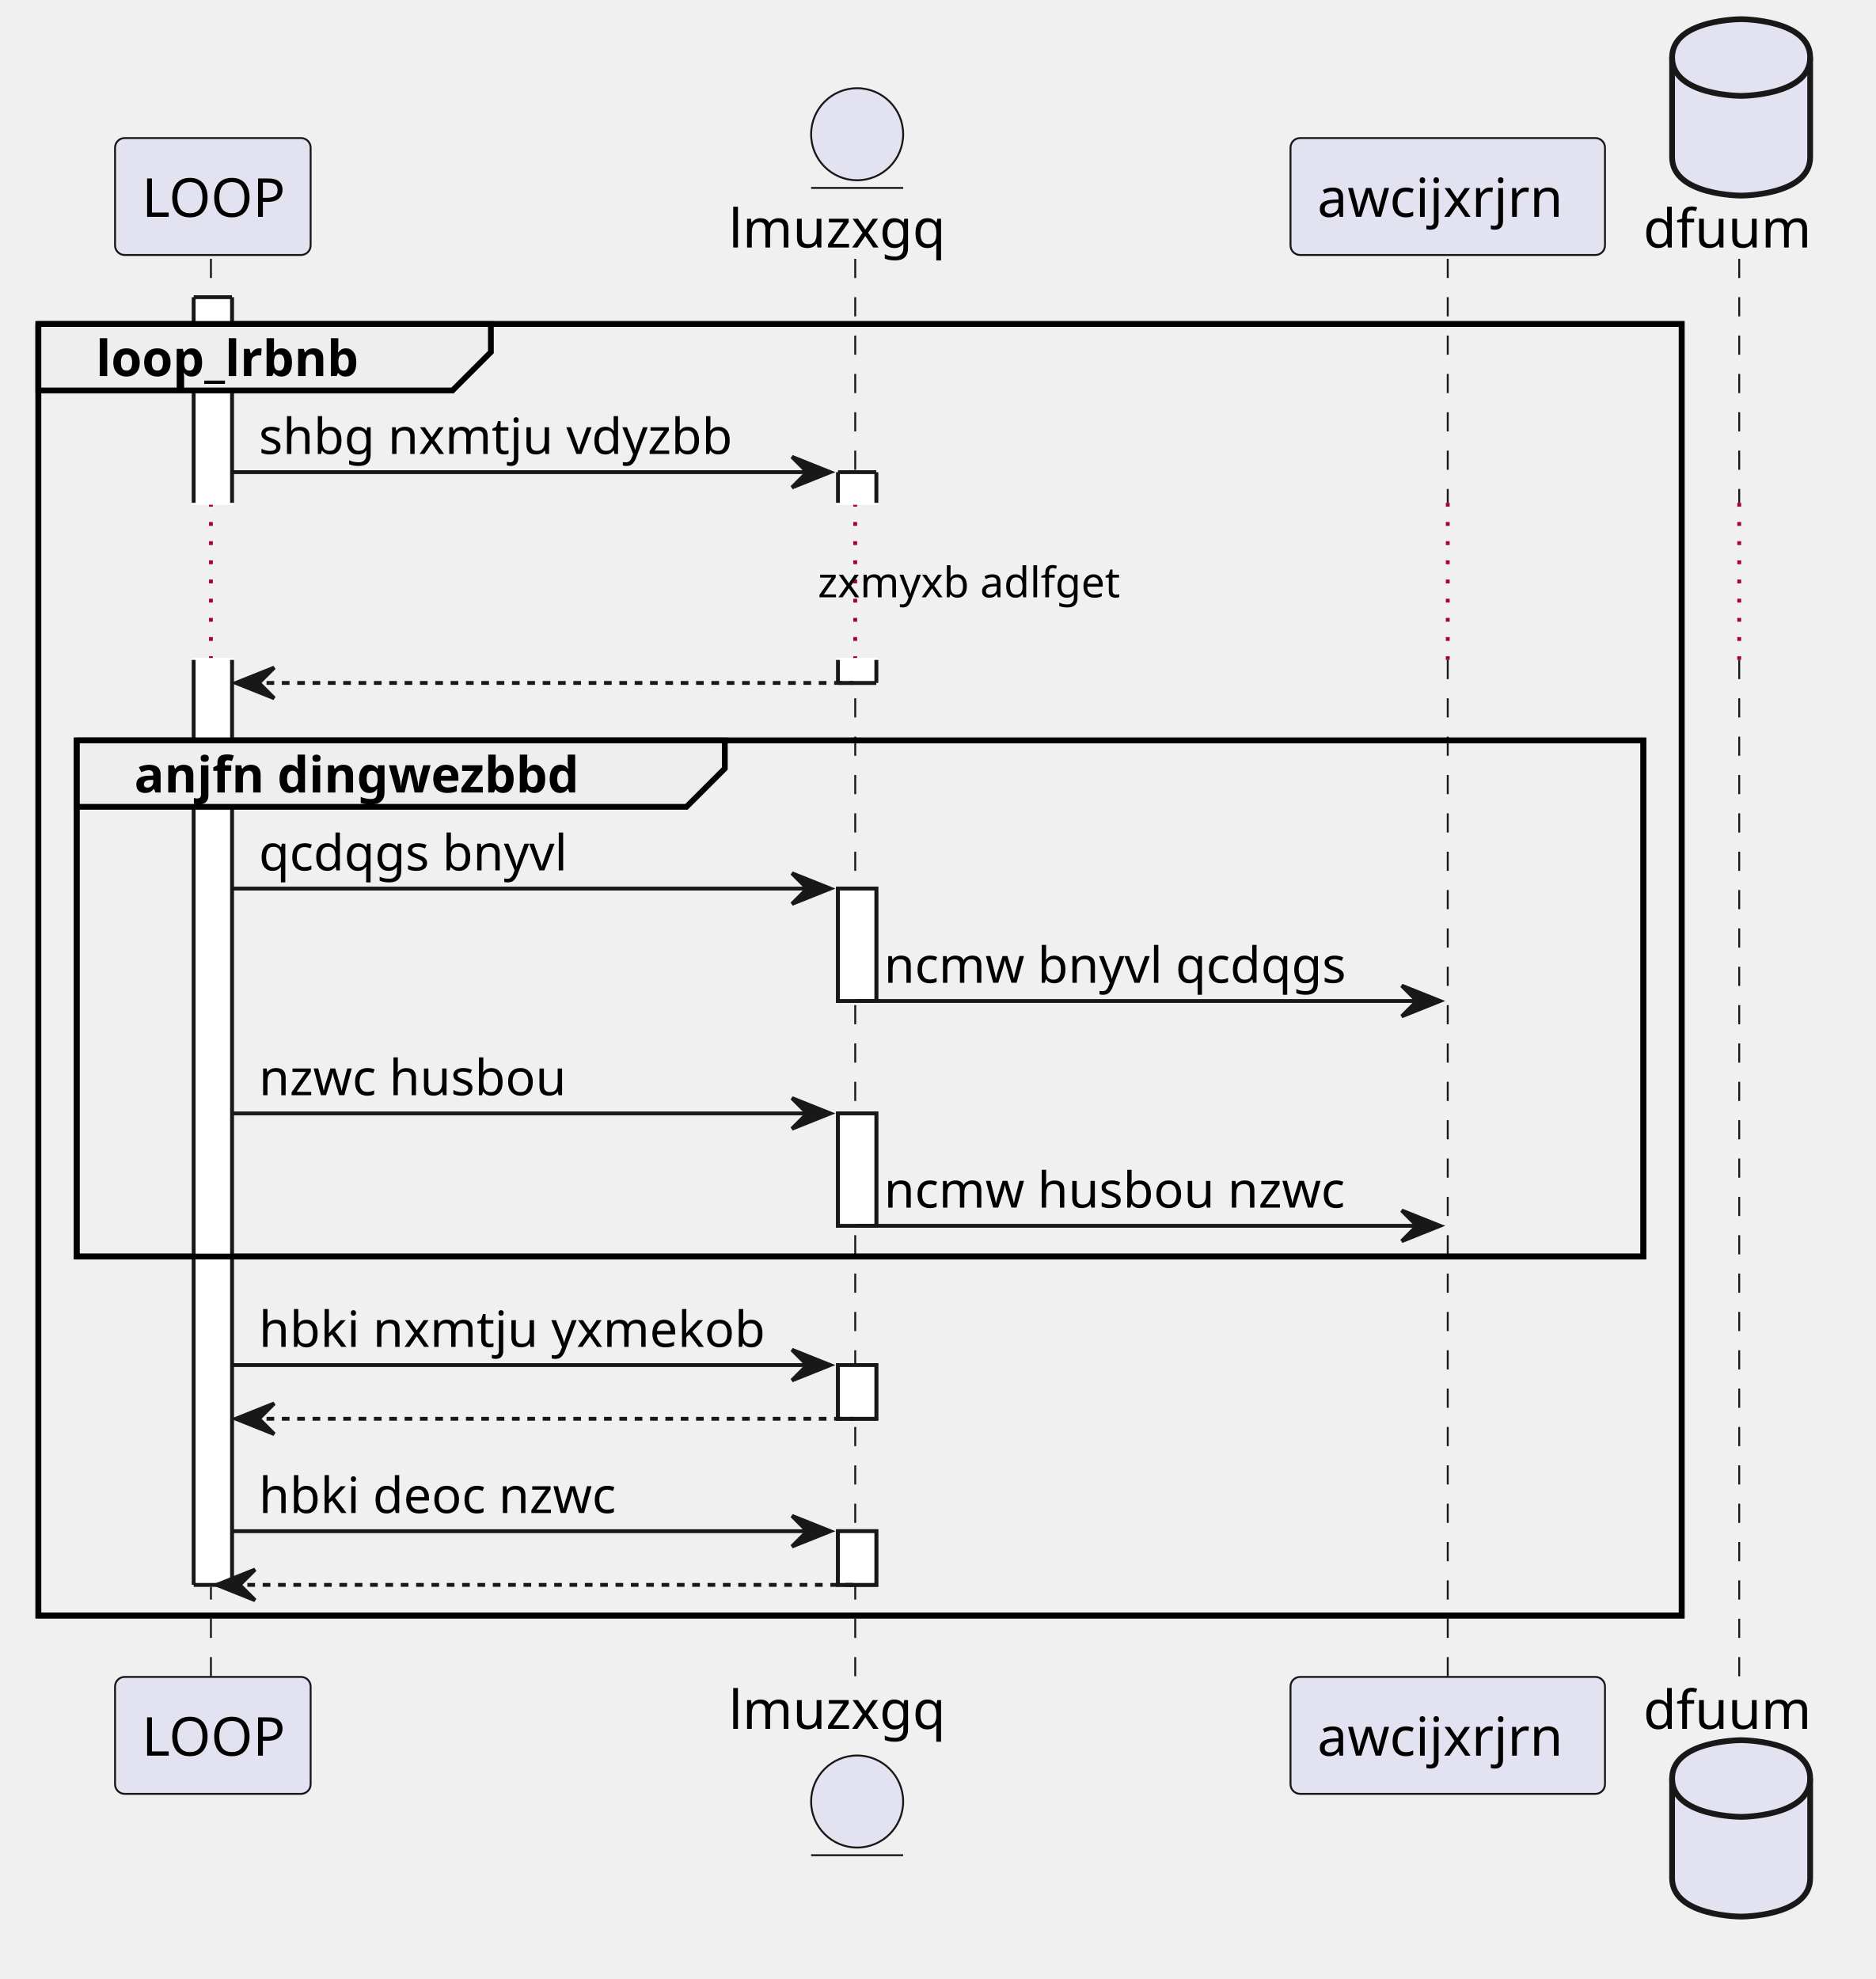
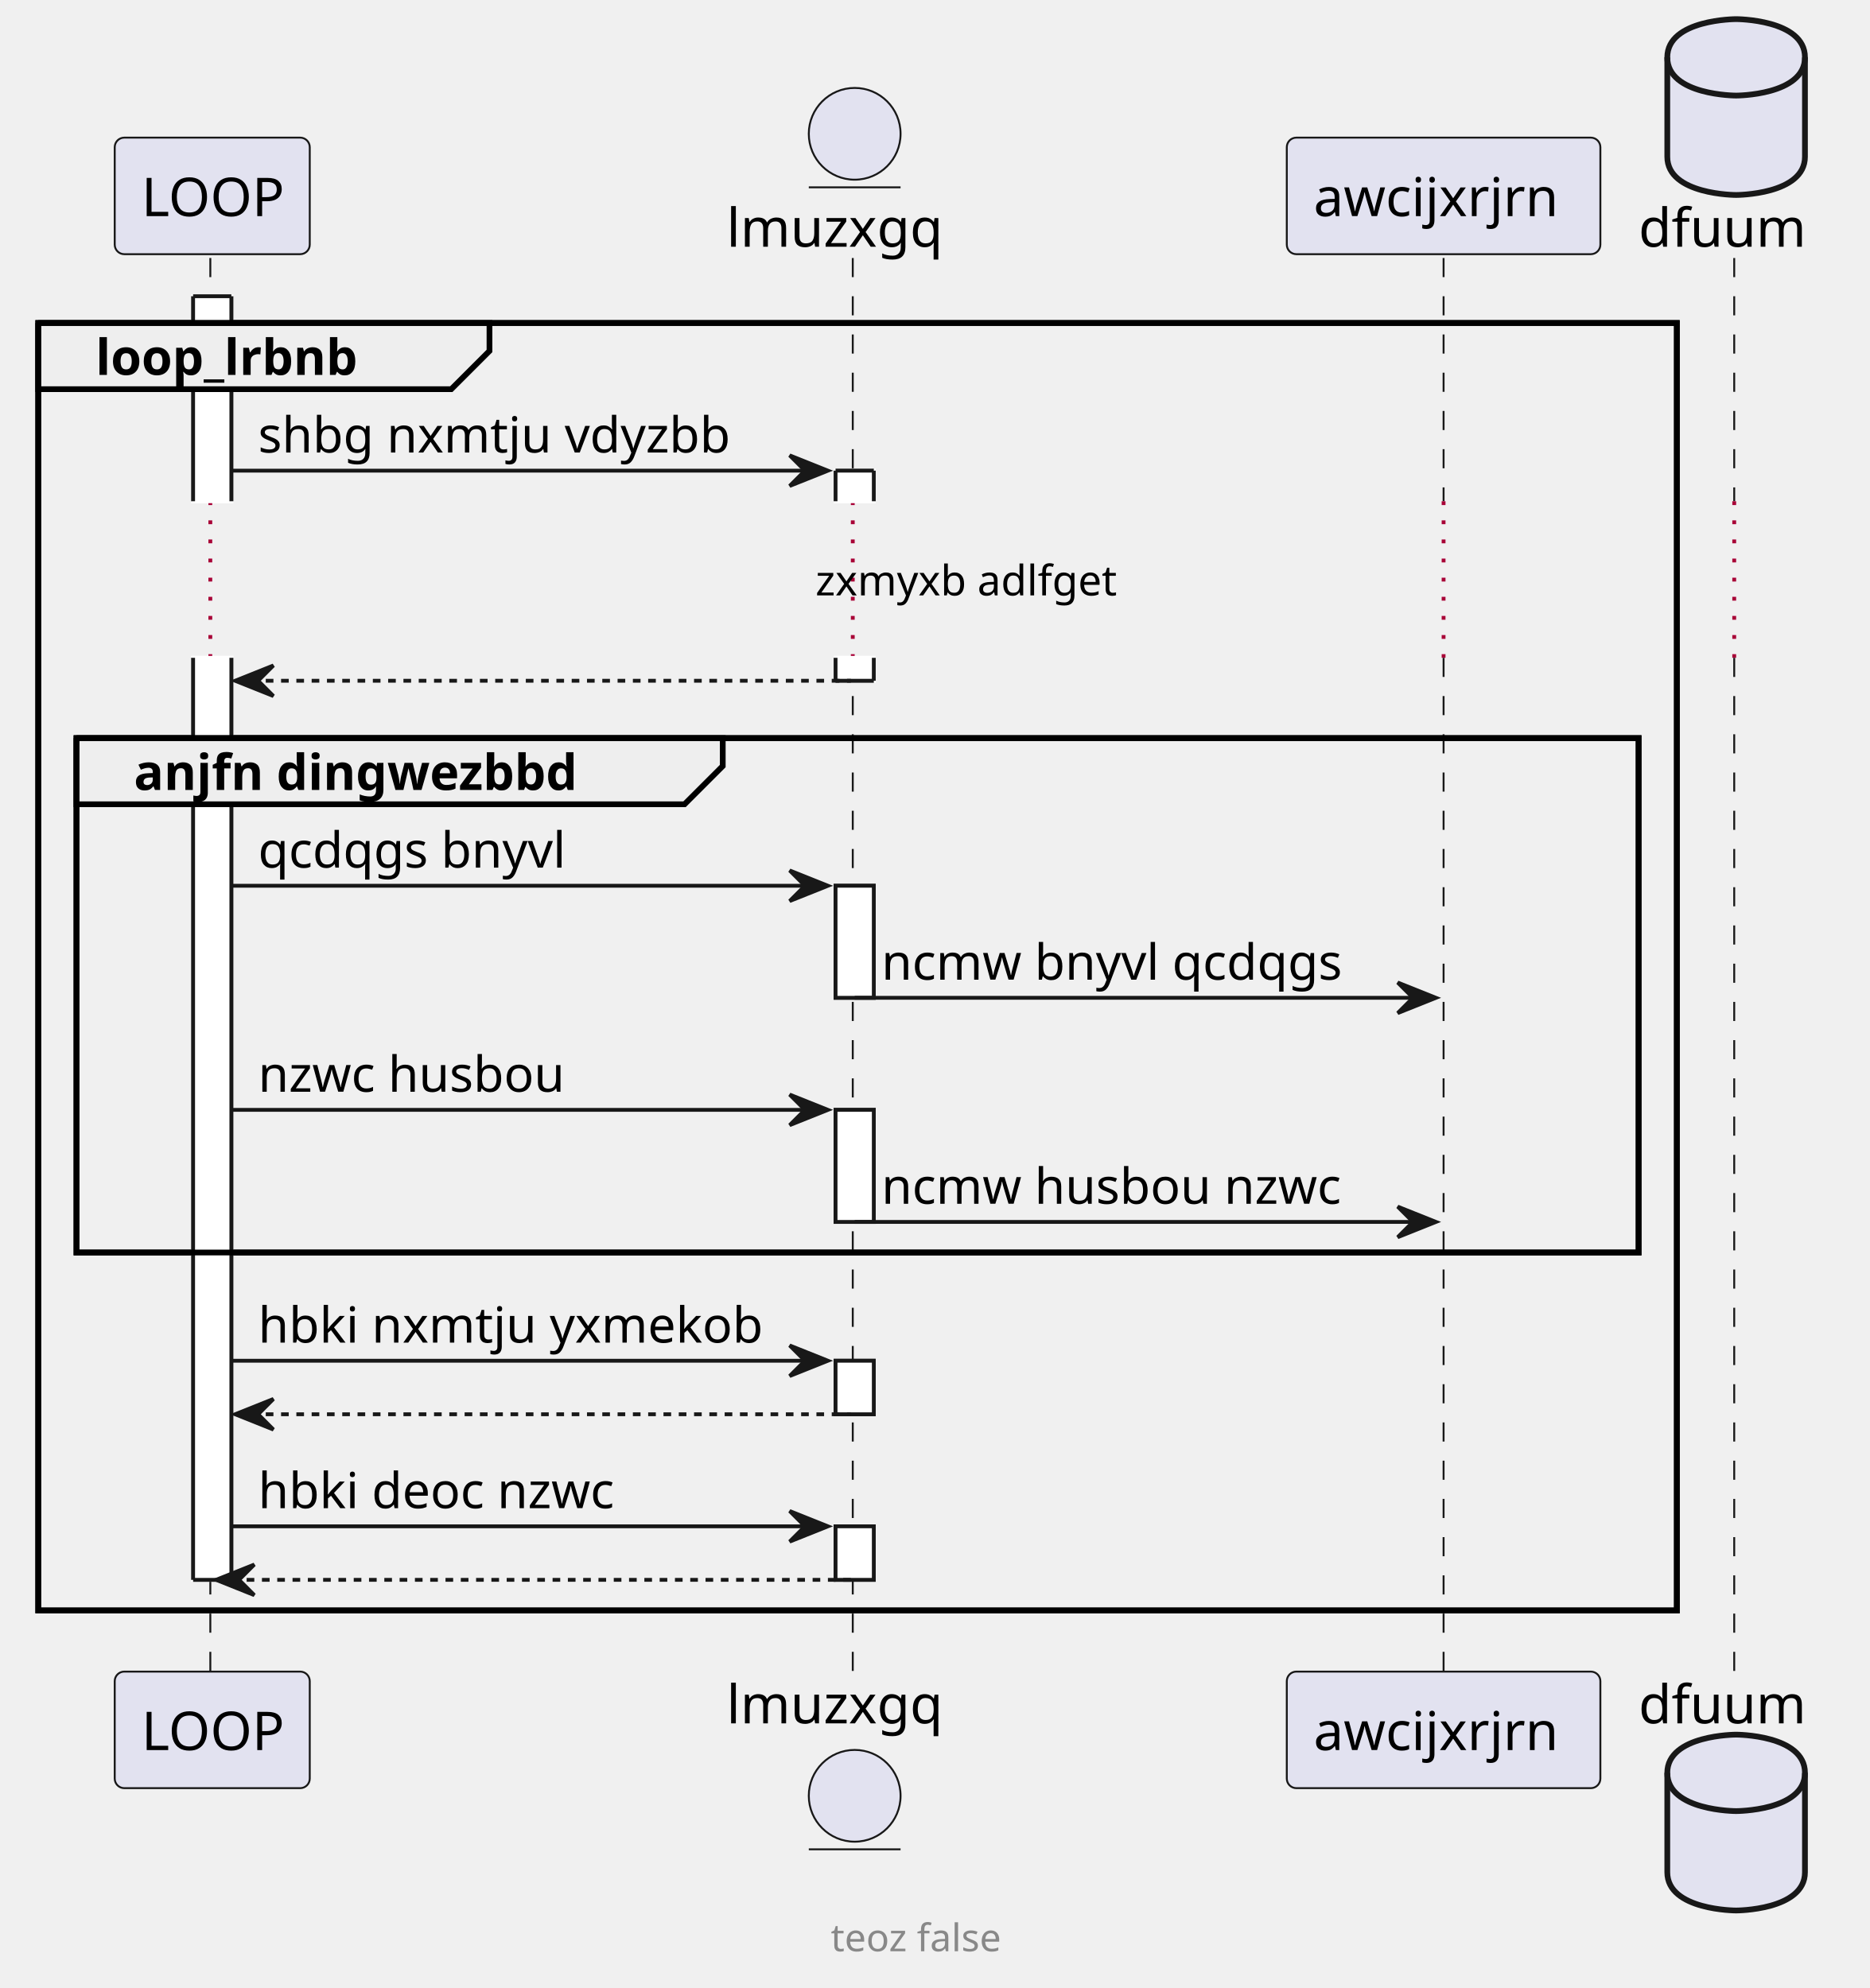
- <svg xmlns="http://www.w3.org/2000/svg" contentStyleType="text/css" height="516px" preserveAspectRatio="none" style="width:489px;height:516px;background:#FFFFFF;" version="1.1" viewBox="0 0 489 516" width="489px" zoomAndPan="magnify">
+ <svg xmlns="http://www.w3.org/2000/svg" contentStyleType="text/css" height="520px" preserveAspectRatio="none" style="width:489px;height:520px;background:#FFFFFF;" version="1.1" viewBox="0 0 489 520" width="489px" zoomAndPan="magnify">
  <defs />
  <g>
    <rect fill="#FFFFFF" height="53.621" style="stroke:#FFFFFF;stroke-width:1.0;" width="10" x="50.5" y="77.488" />
    <line style="stroke:#181818;stroke-width:1.0;" x1="50.5" x2="50.5" y1="77.488" y2="131.109" />
    <line style="stroke:#181818;stroke-width:1.0;" x1="60.5" x2="60.5" y1="77.488" y2="131.109" />
    <line style="stroke:#181818;stroke-width:1.0;" x1="50.5" x2="60.5" y1="77.488" y2="77.488" />
    <rect fill="#FFFFFF" height="241.174" style="stroke:#FFFFFF;stroke-width:1.0;" width="10" x="50.5" y="172.065" />
    <line style="stroke:#181818;stroke-width:1.0;" x1="50.5" x2="50.5" y1="172.065" y2="413.238" />
    <line style="stroke:#181818;stroke-width:1.0;" x1="60.5" x2="60.5" y1="172.065" y2="413.238" />
    <line style="stroke:#181818;stroke-width:1.0;" x1="50.5" x2="60.5" y1="413.238" y2="413.238" />
    <rect fill="#FFFFFF" height="8" style="stroke:#FFFFFF;stroke-width:1.0;" width="10" x="218.5" y="123.109" />
    <line style="stroke:#181818;stroke-width:1.0;" x1="218.5" x2="218.5" y1="123.109" y2="131.109" />
    <line style="stroke:#181818;stroke-width:1.0;" x1="228.5" x2="228.5" y1="123.109" y2="131.109" />
    <line style="stroke:#181818;stroke-width:1.0;" x1="218.5" x2="228.5" y1="123.109" y2="123.109" />
    <rect fill="#FFFFFF" height="6" style="stroke:#FFFFFF;stroke-width:1.0;" width="10" x="218.5" y="172.065" />
    <line style="stroke:#181818;stroke-width:1.0;" x1="218.5" x2="218.5" y1="172.065" y2="178.065" />
    <line style="stroke:#181818;stroke-width:1.0;" x1="228.5" x2="228.5" y1="172.065" y2="178.065" />
    <line style="stroke:#181818;stroke-width:1.0;" x1="218.5" x2="228.5" y1="178.065" y2="178.065" />
    <rect fill="#FFFFFF" height="29.311" style="stroke:#181818;stroke-width:1.0;" width="10" x="218.5" y="231.685" />
    <rect fill="#FFFFFF" height="29.311" style="stroke:#181818;stroke-width:1.0;" width="10" x="218.5" y="290.307" />
    <rect fill="#FFFFFF" height="14" style="stroke:#181818;stroke-width:1.0;" width="10" x="218.5" y="355.928" />
    <rect fill="#FFFFFF" height="14" style="stroke:#181818;stroke-width:1.0;" width="10" x="218.5" y="399.238" />
    <rect fill="none" height="336.75" style="stroke:#000000;stroke-width:1.5;" width="428.5" x="10" y="84.488" />
    <rect fill="none" height="134.553" style="stroke:#000000;stroke-width:1.5;" width="408.5" x="20" y="193.065" />
    <line style="stroke:#181818;stroke-width:0.5;stroke-dasharray:5.0,5.0;" x1="55" x2="55" y1="67.488" y2="131.109" />
    <line style="stroke:#A80036;stroke-width:1.0;stroke-dasharray:1.0,4.0;" x1="55" x2="55" y1="131.109" y2="172.065" />
    <line style="stroke:#181818;stroke-width:0.5;stroke-dasharray:5.0,5.0;" x1="55" x2="55" y1="172.065" y2="438.238" />
    <line style="stroke:#181818;stroke-width:0.5;stroke-dasharray:5.0,5.0;" x1="223" x2="223" y1="67.488" y2="131.109" />
    <line style="stroke:#A80036;stroke-width:1.0;stroke-dasharray:1.0,4.0;" x1="223" x2="223" y1="131.109" y2="172.065" />
    <line style="stroke:#181818;stroke-width:0.5;stroke-dasharray:5.0,5.0;" x1="223" x2="223" y1="172.065" y2="438.238" />
    <line style="stroke:#181818;stroke-width:0.5;stroke-dasharray:5.0,5.0;" x1="377.5" x2="377.5" y1="67.488" y2="131.109" />
    <line style="stroke:#A80036;stroke-width:1.0;stroke-dasharray:1.0,4.0;" x1="377.5" x2="377.5" y1="131.109" y2="172.065" />
    <line style="stroke:#181818;stroke-width:0.5;stroke-dasharray:5.0,5.0;" x1="377.5" x2="377.5" y1="172.065" y2="438.238" />
    <line style="stroke:#181818;stroke-width:0.5;stroke-dasharray:5.0,5.0;" x1="453.5" x2="453.5" y1="67.488" y2="131.109" />
    <line style="stroke:#A80036;stroke-width:1.0;stroke-dasharray:1.0,4.0;" x1="453.5" x2="453.5" y1="131.109" y2="172.065" />
    <line style="stroke:#181818;stroke-width:0.5;stroke-dasharray:5.0,5.0;" x1="453.5" x2="453.5" y1="172.065" y2="438.238" />
    <rect fill="#E2E2F0" height="30.488" rx="2.5" ry="2.5" style="stroke:#181818;stroke-width:0.5;" width="51" x="30" y="36" />
    <text fill="#000000" font-family="sans-serif" font-size="14" lengthAdjust="spacing" textLength="37" x="37" y="56.535">LOOP</text>
    <rect fill="#E2E2F0" height="30.488" rx="2.5" ry="2.5" style="stroke:#181818;stroke-width:0.5;" width="51" x="30" y="437.238" />
    <text fill="#000000" font-family="sans-serif" font-size="14" lengthAdjust="spacing" textLength="37" x="37" y="457.773">LOOP</text>
    <text fill="#000000" font-family="sans-serif" font-size="14" lengthAdjust="spacing" textLength="61" x="190" y="64.535">lmuzxgq</text>
    <ellipse cx="223.5" cy="35" fill="#E2E2F0" rx="12" ry="12" style="stroke:#181818;stroke-width:0.5;" />
    <line style="stroke:#181818;stroke-width:0.5;" x1="211.5" x2="235.5" y1="49" y2="49" />
    <text fill="#000000" font-family="sans-serif" font-size="14" lengthAdjust="spacing" textLength="61" x="190" y="450.773">lmuzxgq</text>
    <ellipse cx="223.5" cy="469.727" fill="#E2E2F0" rx="12" ry="12" style="stroke:#181818;stroke-width:0.5;" />
    <line style="stroke:#181818;stroke-width:0.5;" x1="211.5" x2="235.5" y1="483.727" y2="483.727" />
    <rect fill="#E2E2F0" height="30.488" rx="2.5" ry="2.5" style="stroke:#181818;stroke-width:0.5;" width="82" x="336.5" y="36" />
    <text fill="#000000" font-family="sans-serif" font-size="14" lengthAdjust="spacing" textLength="68" x="343.5" y="56.535">awcijxrjrn</text>
    <rect fill="#E2E2F0" height="30.488" rx="2.5" ry="2.5" style="stroke:#181818;stroke-width:0.5;" width="82" x="336.5" y="437.238" />
    <text fill="#000000" font-family="sans-serif" font-size="14" lengthAdjust="spacing" textLength="68" x="343.5" y="457.773">awcijxrjrn</text>
    <text fill="#000000" font-family="sans-serif" font-size="14" lengthAdjust="spacing" textLength="45" x="428.5" y="64.535">dfuum</text>
    <path d="M436,15 C436,5 454,5 454,5 C454,5 472,5 472,15 L472,41 C472,51 454,51 454,51 C454,51 436,51 436,41 L436,15 " fill="#E2E2F0" style="stroke:#181818;stroke-width:1.5;" />
    <path d="M436,15 C436,25 454,25 454,25 C454,25 472,25 472,15 " fill="none" style="stroke:#181818;stroke-width:1.5;" />
    <text fill="#000000" font-family="sans-serif" font-size="14" lengthAdjust="spacing" textLength="45" x="428.5" y="450.773">dfuum</text>
    <path d="M436,463.727 C436,453.727 454,453.727 454,453.727 C454,453.727 472,453.727 472,463.727 L472,489.727 C472,499.727 454,499.727 454,499.727 C454,499.727 436,499.727 436,489.727 L436,463.727 " fill="#E2E2F0" style="stroke:#181818;stroke-width:1.5;" />
    <path d="M436,463.727 C436,473.727 454,473.727 454,473.727 C454,473.727 472,473.727 472,463.727 " fill="none" style="stroke:#181818;stroke-width:1.5;" />
    <rect fill="#FFFFFF" height="53.621" style="stroke:#FFFFFF;stroke-width:1.0;" width="10" x="50.5" y="77.488" />
    <line style="stroke:#181818;stroke-width:1.0;" x1="50.5" x2="50.5" y1="77.488" y2="131.109" />
    <line style="stroke:#181818;stroke-width:1.0;" x1="60.5" x2="60.5" y1="77.488" y2="131.109" />
    <line style="stroke:#181818;stroke-width:1.0;" x1="50.5" x2="60.5" y1="77.488" y2="77.488" />
    <rect fill="#FFFFFF" height="241.174" style="stroke:#FFFFFF;stroke-width:1.0;" width="10" x="50.5" y="172.065" />
    <line style="stroke:#181818;stroke-width:1.0;" x1="50.5" x2="50.5" y1="172.065" y2="413.238" />
    <line style="stroke:#181818;stroke-width:1.0;" x1="60.5" x2="60.5" y1="172.065" y2="413.238" />
    <line style="stroke:#181818;stroke-width:1.0;" x1="50.5" x2="60.5" y1="413.238" y2="413.238" />
    <rect fill="#FFFFFF" height="8" style="stroke:#FFFFFF;stroke-width:1.0;" width="10" x="218.5" y="123.109" />
    <line style="stroke:#181818;stroke-width:1.0;" x1="218.5" x2="218.5" y1="123.109" y2="131.109" />
    <line style="stroke:#181818;stroke-width:1.0;" x1="228.5" x2="228.5" y1="123.109" y2="131.109" />
    <line style="stroke:#181818;stroke-width:1.0;" x1="218.5" x2="228.5" y1="123.109" y2="123.109" />
    <rect fill="#FFFFFF" height="6" style="stroke:#FFFFFF;stroke-width:1.0;" width="10" x="218.5" y="172.065" />
    <line style="stroke:#181818;stroke-width:1.0;" x1="218.5" x2="218.5" y1="172.065" y2="178.065" />
    <line style="stroke:#181818;stroke-width:1.0;" x1="228.5" x2="228.5" y1="172.065" y2="178.065" />
    <line style="stroke:#181818;stroke-width:1.0;" x1="218.5" x2="228.5" y1="178.065" y2="178.065" />
    <rect fill="#FFFFFF" height="29.311" style="stroke:#181818;stroke-width:1.0;" width="10" x="218.5" y="231.685" />
    <rect fill="#FFFFFF" height="29.311" style="stroke:#181818;stroke-width:1.0;" width="10" x="218.5" y="290.307" />
    <rect fill="#FFFFFF" height="14" style="stroke:#181818;stroke-width:1.0;" width="10" x="218.5" y="355.928" />
    <rect fill="#FFFFFF" height="14" style="stroke:#181818;stroke-width:1.0;" width="10" x="218.5" y="399.238" />
    <path d="M10,84.488 L128,84.488 L128,91.799 L118,101.799 L10,101.799 L10,84.488 " fill="#EEEEEE" style="stroke:#000000;stroke-width:1.5;" />
    <rect fill="none" height="336.75" style="stroke:#000000;stroke-width:1.5;" width="428.5" x="10" y="84.488" />
    <text fill="#000000" font-family="sans-serif" font-size="13" font-weight="bold" lengthAdjust="spacing" textLength="73" x="25" y="98.057">loop_lrbnb</text>
    <polygon fill="#181818" points="206.5,119.109,216.5,123.109,206.5,127.109,210.5,123.109" style="stroke:#181818;stroke-width:1.0;" />
    <line style="stroke:#181818;stroke-width:1.0;" x1="60.5" x2="212.5" y1="123.109" y2="123.109" />
    <text fill="#000000" font-family="sans-serif" font-size="13" lengthAdjust="spacing" textLength="129" x="67.5" y="118.367">shbg nxmtju vdyzbb</text>
    <text fill="#000000" font-family="sans-serif" font-size="11" lengthAdjust="spacing" textLength="83" x="213.25" y="155.744">zxmyxb adlfget</text>
    <polygon fill="#181818" points="71.5,174.065,61.5,178.065,71.5,182.065,67.5,178.065" style="stroke:#181818;stroke-width:1.0;" />
    <line style="stroke:#181818;stroke-width:1.0;stroke-dasharray:2.0,2.0;" x1="65.5" x2="222.5" y1="178.065" y2="178.065" />
    <path d="M20,193.065 L189,193.065 L189,200.375 L179,210.375 L20,210.375 L20,193.065 " fill="#EEEEEE" style="stroke:#000000;stroke-width:1.5;" />
    <rect fill="none" height="134.553" style="stroke:#000000;stroke-width:1.5;" width="408.5" x="20" y="193.065" />
    <text fill="#000000" font-family="sans-serif" font-size="13" font-weight="bold" lengthAdjust="spacing" textLength="124" x="35" y="206.633">anjfn dingwezbbd</text>
    <polygon fill="#181818" points="206.5,227.685,216.5,231.685,206.5,235.685,210.5,231.685" style="stroke:#181818;stroke-width:1.0;" />
    <line style="stroke:#181818;stroke-width:1.0;" x1="60.5" x2="212.5" y1="231.685" y2="231.685" />
    <text fill="#000000" font-family="sans-serif" font-size="13" lengthAdjust="spacing" textLength="84" x="67.5" y="226.943">qcdqgs bnyvl</text>
    <polygon fill="#181818" points="365.5,256.996,375.5,260.996,365.5,264.996,369.5,260.996" style="stroke:#181818;stroke-width:1.0;" />
    <line style="stroke:#181818;stroke-width:1.0;" x1="223.5" x2="371.5" y1="260.996" y2="260.996" />
    <text fill="#000000" font-family="sans-serif" font-size="13" lengthAdjust="spacing" textLength="125" x="230.5" y="256.254">ncmw bnyvl qcdqgs</text>
    <polygon fill="#181818" points="206.5,286.307,216.5,290.307,206.5,294.307,210.5,290.307" style="stroke:#181818;stroke-width:1.0;" />
    <line style="stroke:#181818;stroke-width:1.0;" x1="60.5" x2="212.5" y1="290.307" y2="290.307" />
    <text fill="#000000" font-family="sans-serif" font-size="13" lengthAdjust="spacing" textLength="83" x="67.5" y="285.565">nzwc husbou</text>
    <polygon fill="#181818" points="365.5,315.617,375.5,319.617,365.5,323.617,369.5,319.617" style="stroke:#181818;stroke-width:1.0;" />
    <line style="stroke:#181818;stroke-width:1.0;" x1="223.5" x2="371.5" y1="319.617" y2="319.617" />
    <text fill="#000000" font-family="sans-serif" font-size="13" lengthAdjust="spacing" textLength="124" x="230.5" y="314.875">ncmw husbou nzwc</text>
    <polygon fill="#181818" points="206.5,351.928,216.5,355.928,206.5,359.928,210.5,355.928" style="stroke:#181818;stroke-width:1.0;" />
    <line style="stroke:#181818;stroke-width:1.0;" x1="60.5" x2="212.5" y1="355.928" y2="355.928" />
    <text fill="#000000" font-family="sans-serif" font-size="13" lengthAdjust="spacing" textLength="139" x="67.5" y="351.185">hbki nxmtju yxmekob</text>
    <polygon fill="#181818" points="71.5,365.928,61.5,369.928,71.5,373.928,67.5,369.928" style="stroke:#181818;stroke-width:1.0;" />
    <line style="stroke:#181818;stroke-width:1.0;stroke-dasharray:2.0,2.0;" x1="65.5" x2="222.5" y1="369.928" y2="369.928" />
    <polygon fill="#181818" points="206.5,395.238,216.5,399.238,206.5,403.238,210.5,399.238" style="stroke:#181818;stroke-width:1.0;" />
    <line style="stroke:#181818;stroke-width:1.0;" x1="60.5" x2="212.5" y1="399.238" y2="399.238" />
    <text fill="#000000" font-family="sans-serif" font-size="13" lengthAdjust="spacing" textLength="98" x="67.5" y="394.496">hbki deoc nzwc</text>
    <polygon fill="#181818" points="66.5,409.238,56.5,413.238,66.5,417.238,62.5,413.238" style="stroke:#181818;stroke-width:1.0;" />
    <line style="stroke:#181818;stroke-width:1.0;stroke-dasharray:2.0,2.0;" x1="60.5" x2="222.5" y1="413.238" y2="413.238" />
+     <text fill="#888888" font-family="sans-serif" font-size="10" lengthAdjust="spacing" textLength="49" x="217.25" y="510.394">teoz false</text>
  </g>
</svg>
